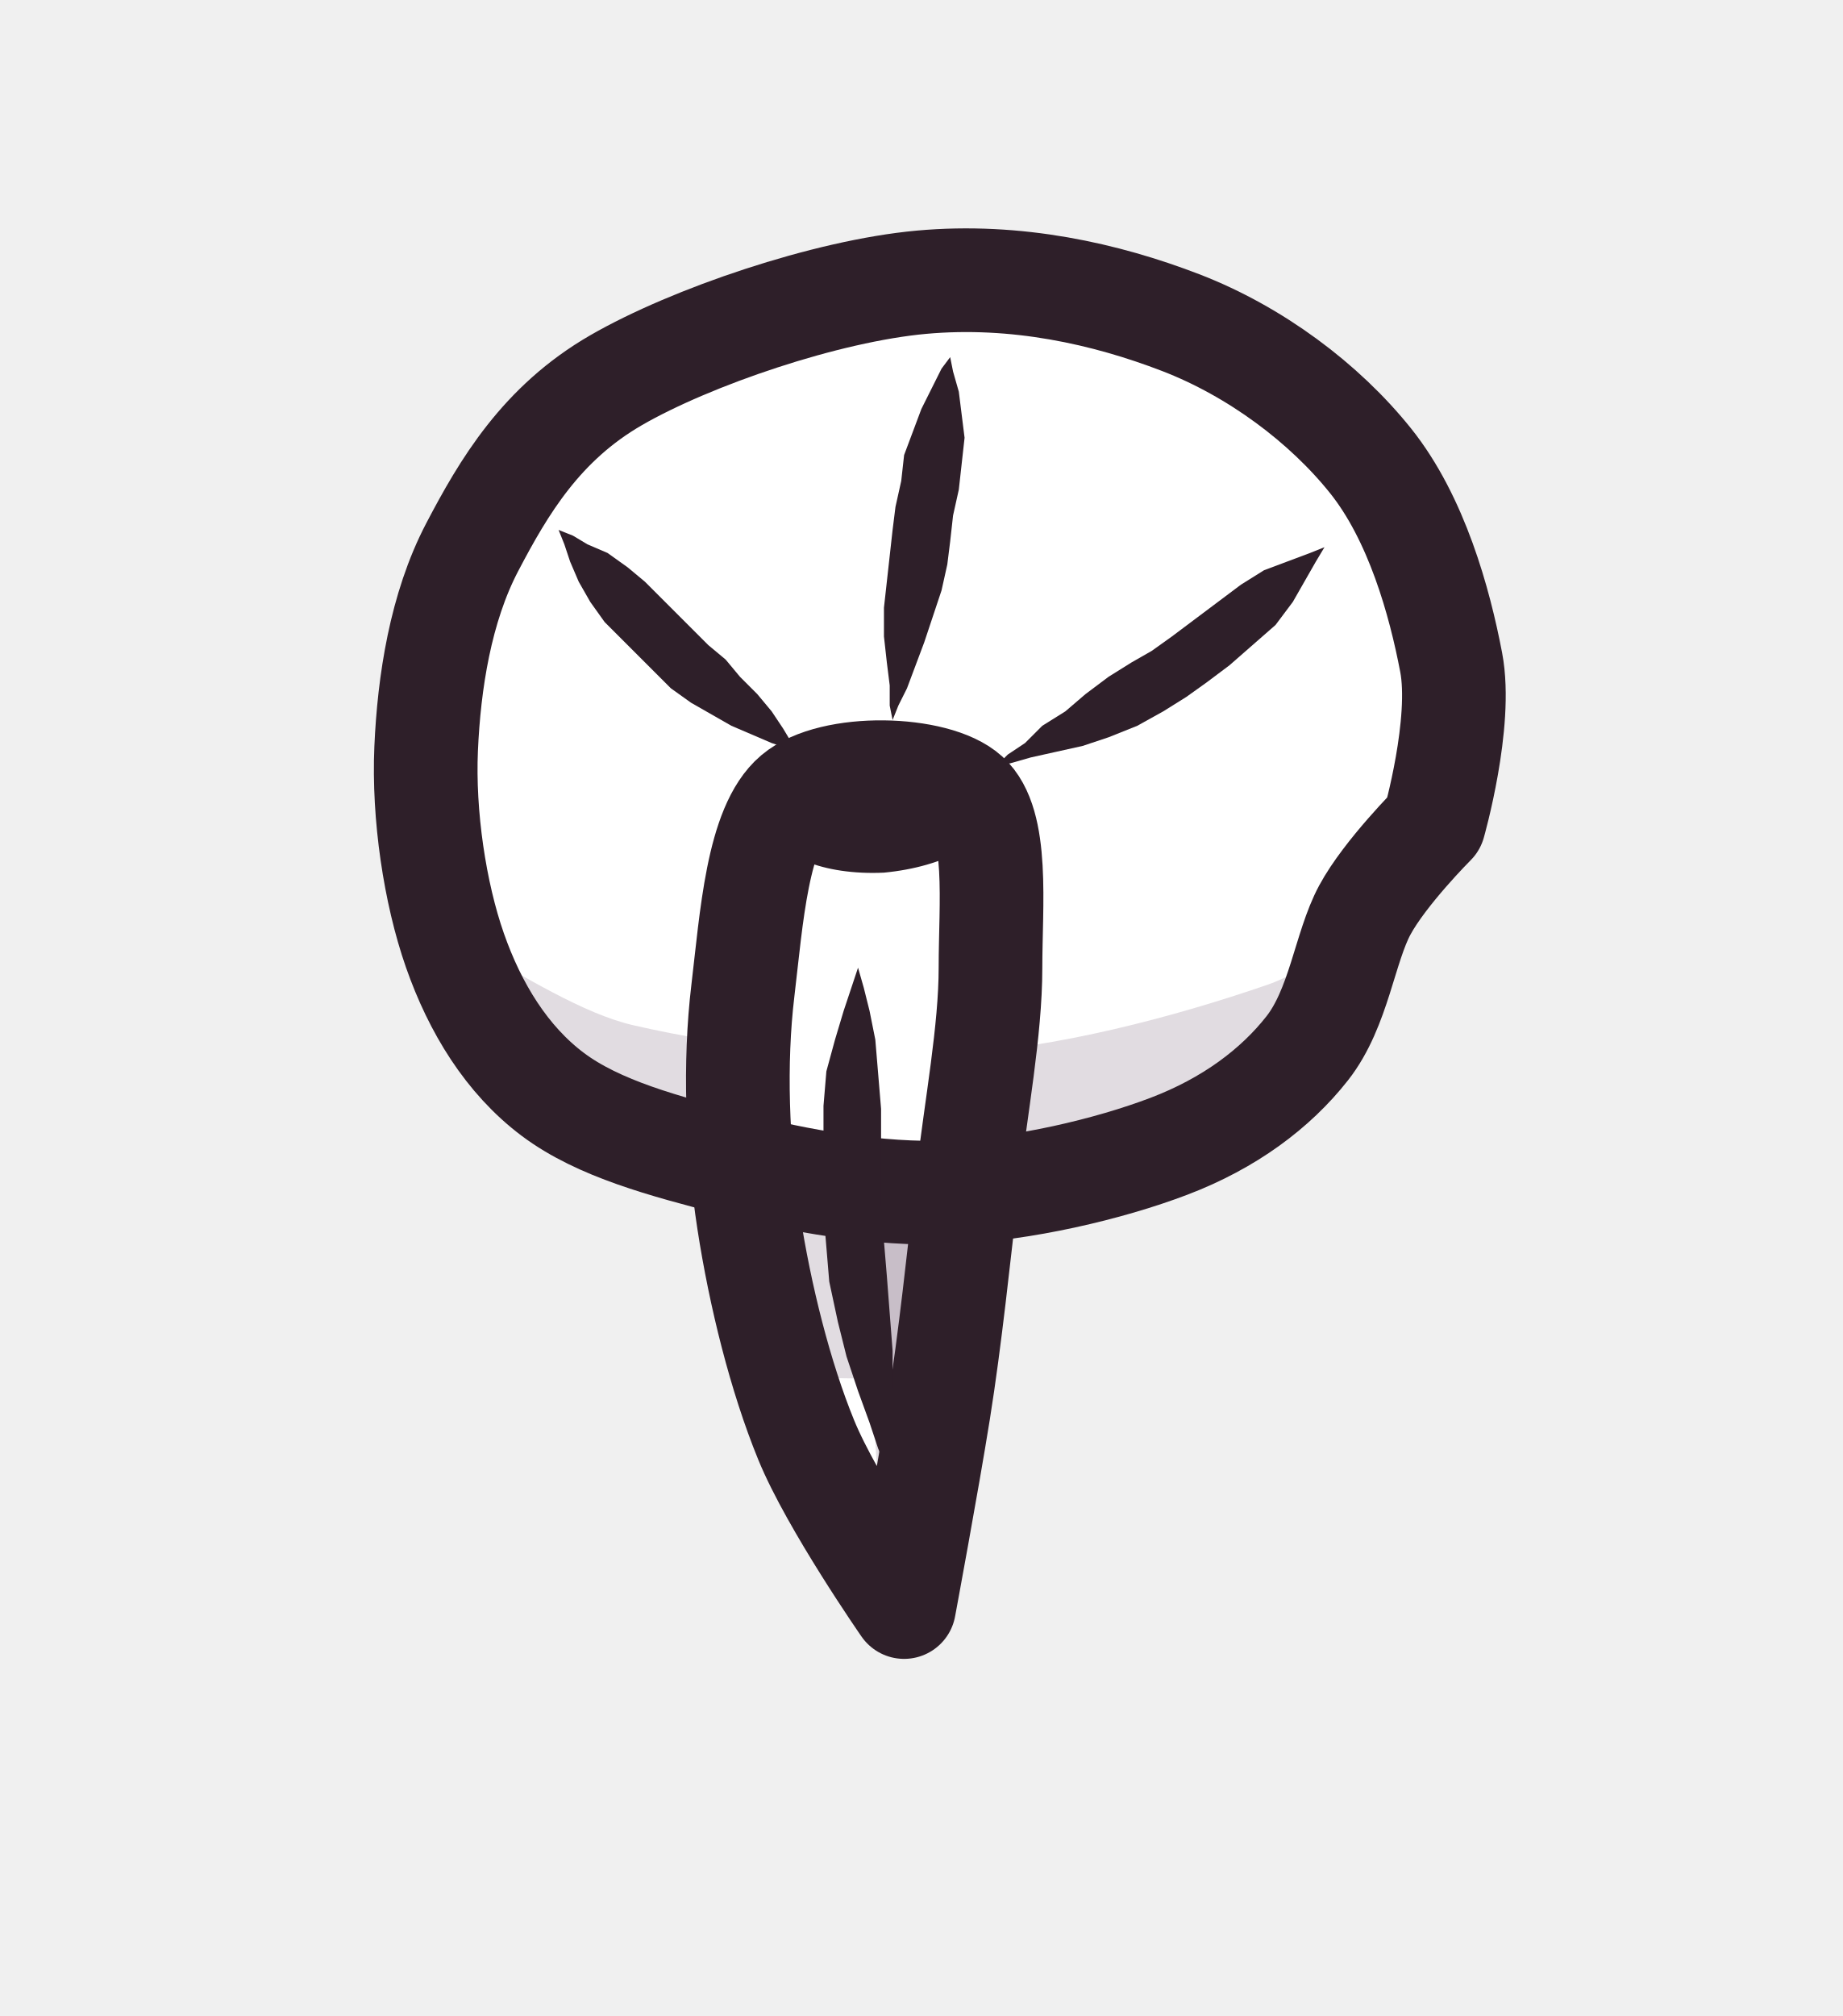
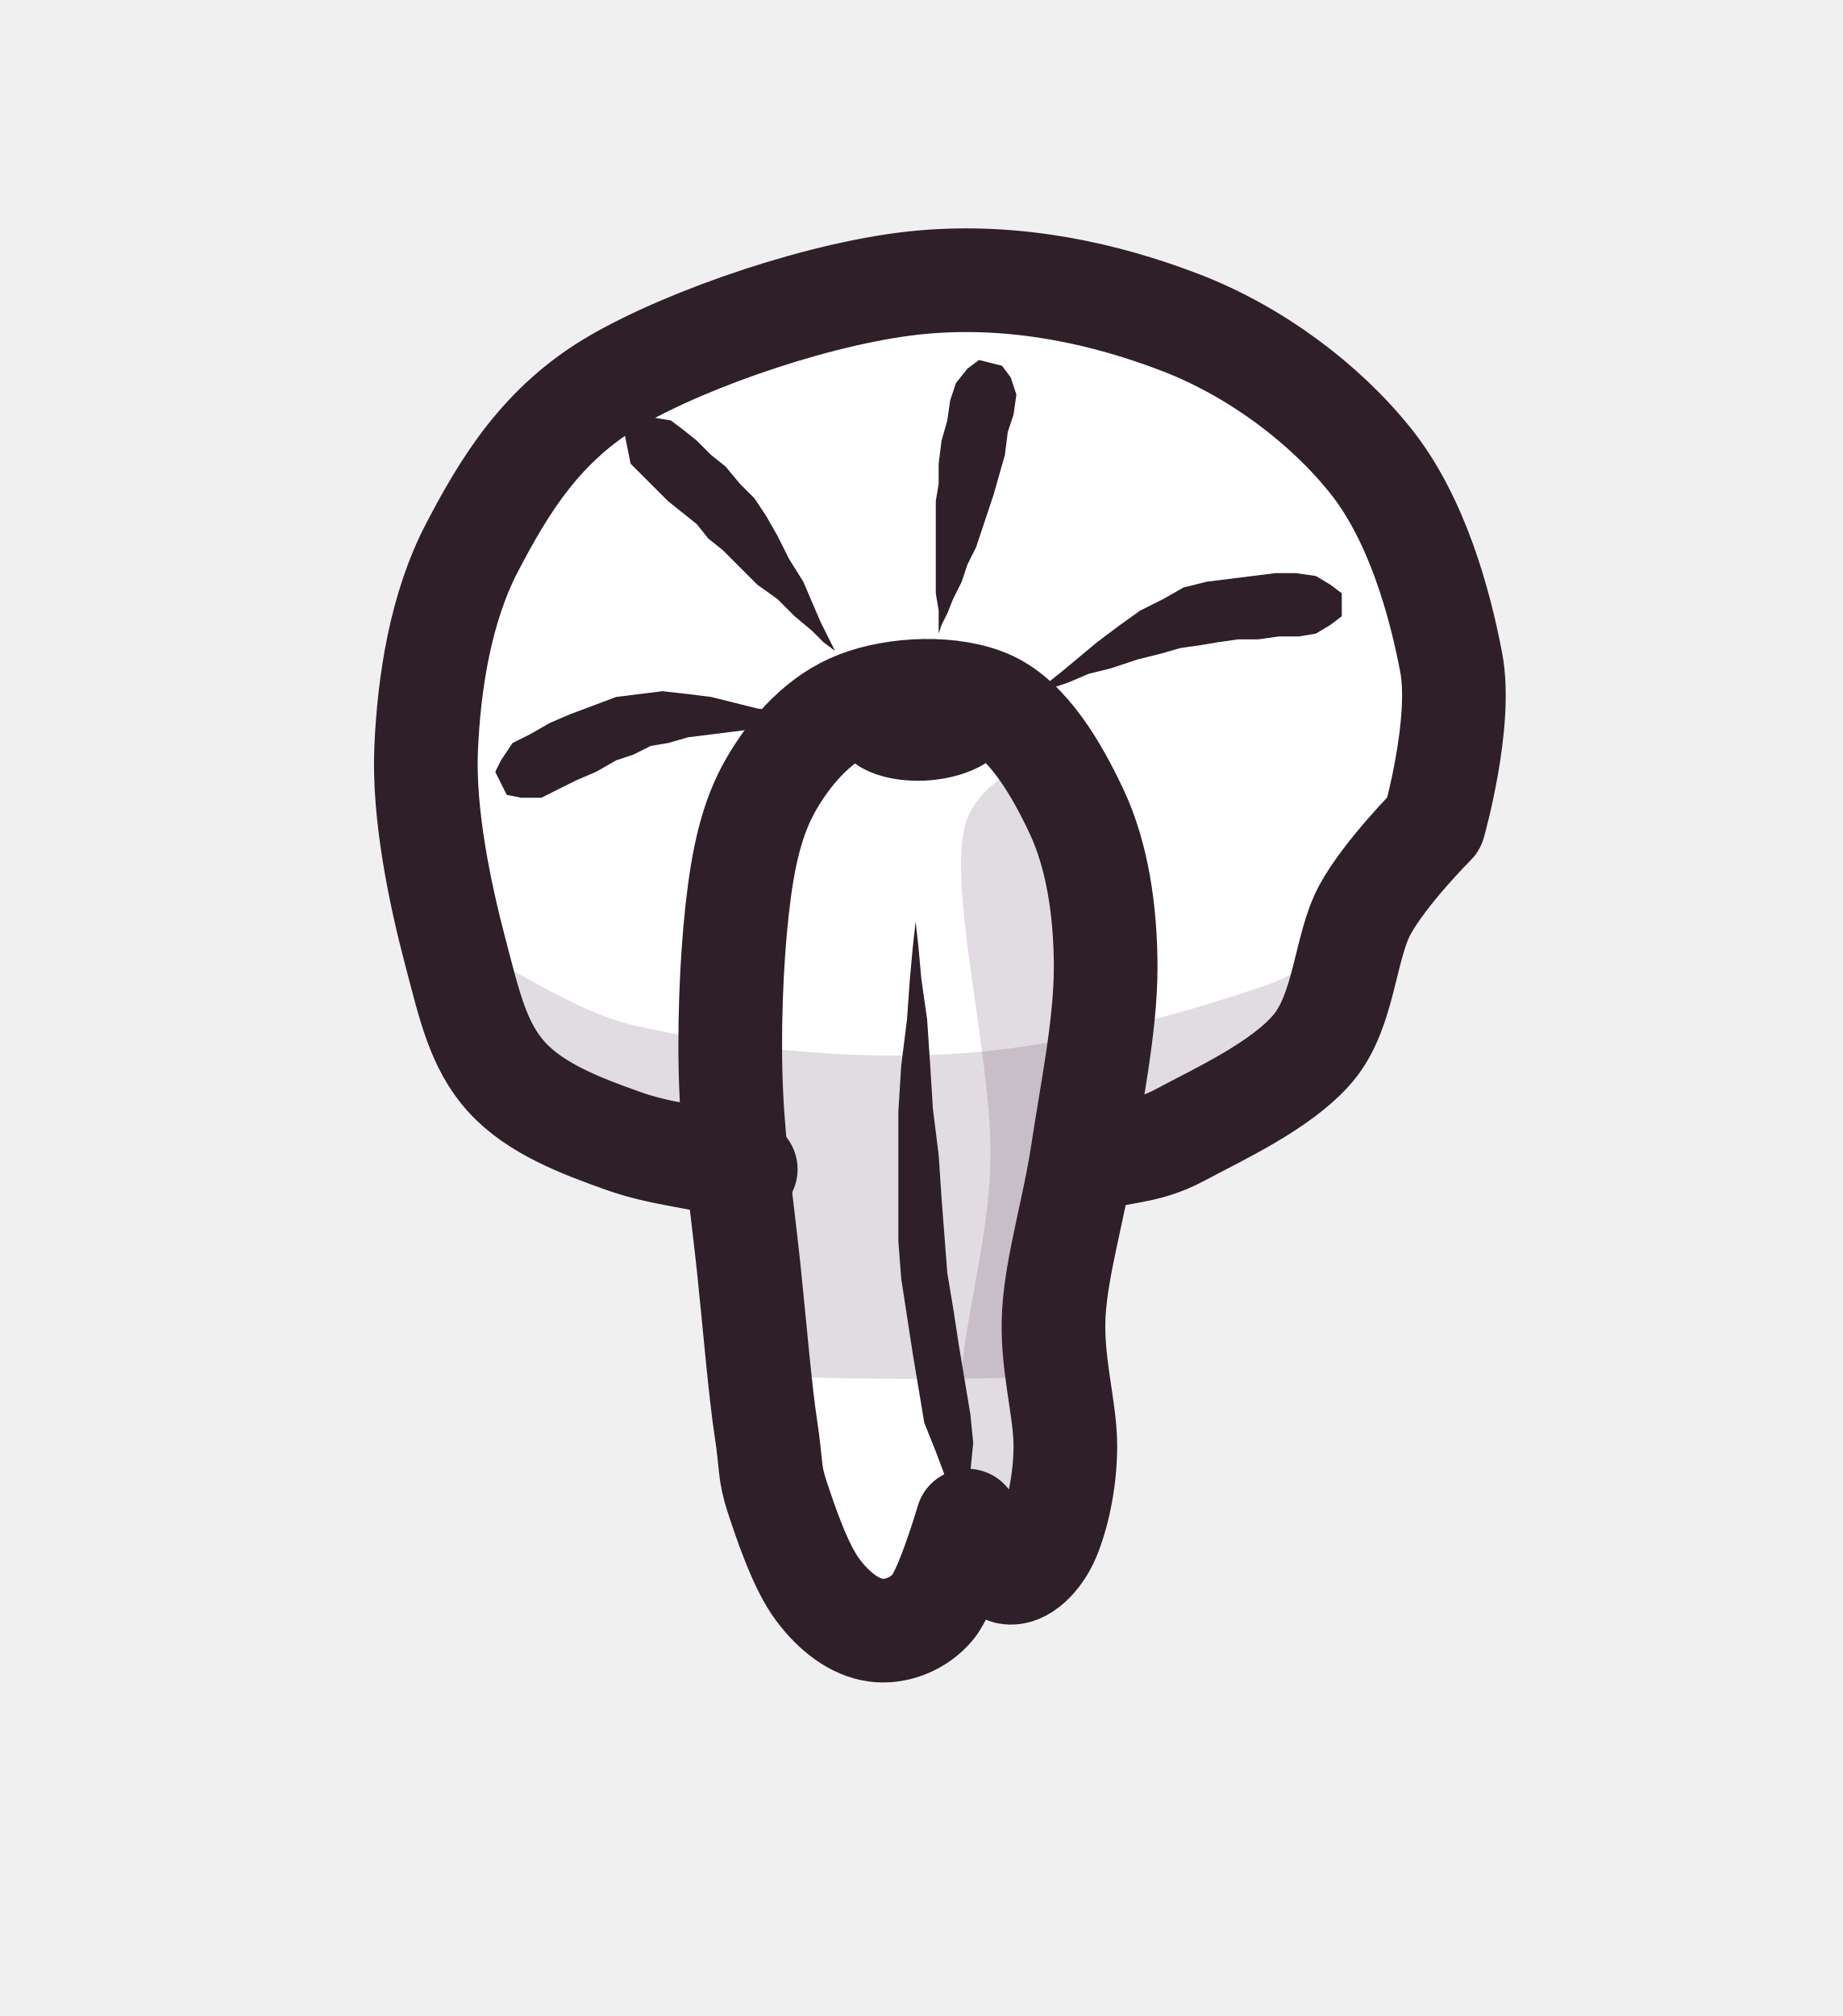
<svg xmlns="http://www.w3.org/2000/svg" viewBox="0 0 64 70" width="64" height="70">
  <defs>
-     <path id="person-hair-back-2-back-shape0" d="M32 9.8C35.3 9.5 38.4 10.2 41 11.2C43.6 12.2 46 14 47.6 16C49.2 18 50 20.9 50.4 23C50.8 25.1 49.8 28.6 49.8 28.6C49.8 28.6 48.1 30.3 47.4 31.6C46.7 32.9 46.5 35 45.4 36.4C44.3 37.8 42.7 39 40.6 39.8C38.5 40.6 35.5 41.3 33 41.4C30.5 41.5 27.7 41 25.4 40.4C23.1 39.8 20.8 39.2 19.2 38C17.6 36.8 16.5 35 15.8 33C15.1 31 14.7 28.3 14.8 26C14.9 23.7 15.3 21.1 16.4 19C17.5 16.9 18.8 14.7 21.4 13.2C24 11.7 28.7 10.1 32 9.8Z" />
-     <path id="person-hair-back-2-back-shape1" d="M27.6 27.6C26.3 28.7 26.1 31.9 25.8 34.4C25.5 36.9 25.6 39.8 26 42.4C26.4 45 27.1 47.8 28 50C28.9 52.2 31.4 55.8 31.4 55.8C31.4 55.8 32.2 51.5 32.6 49C33 46.5 33.3 43.6 33.6 41C33.9 38.4 34.4 35.8 34.4 33.6C34.4 31.4 34.7 28.6 33.6 27.6C32.5 26.6 28.9 26.5 27.6 27.6Z" />
+     <path id="person-hair-back-2-back-shape0" d="M32 9.8C35.3 9.5 38.4 10.2 41 11.2C43.6 12.2 46 14 47.6 16C49.2 18 50 20.9 50.4 23C50.8 25.1 49.8 28.6 49.8 28.6C49.8 28.6 48.1 30.3 47.4 31.6C46.7 32.9 46.7 35.1 45.6 36.4C44.5 37.7 42.3 38.7 41 39.4C39.7 40.1 38.9 39.9 37.6 40.4C36.3 40.9 33.2 42.6 33.2 42.6C33.2 42.6 27.8 41.1 25.9 40.6C24 40.1 23 40.1 21.6 39.6C20.2 39.1 18.6 38.5 17.6 37.4C16.6 36.3 16.3 34.9 15.8 33C15.3 31.1 14.7 28.3 14.8 26C14.9 23.7 15.3 21.1 16.4 19C17.5 16.9 18.8 14.7 21.4 13.2C24 11.7 28.7 10.1 32 9.8Z" />
+     <path id="person-hair-back-2-back-shape1" d="M29.8 24.4C31.1 23.9 33.1 23.8 34.4 24.4C35.7 25 36.7 26.7 37.4 28.2C38.1 29.7 38.4 31.6 38.4 33.6C38.4 35.6 37.9 38 37.6 40C37.3 42 36.7 43.9 36.6 45.6C36.5 47.3 37 48.9 37 50.2C37 51.5 36.7 52.7 36.4 53.4C36.1 54.1 35.5 54.7 35 54.6C34.5 54.5 33.6 52.8 33.6 52.8C33.6 52.8 32.9 55.2 32.4 55.8C31.9 56.4 31.1 56.7 30.4 56.6C29.7 56.5 29 56 28.4 55.2C27.8 54.4 27.3 52.9 27 52C26.7 51.1 26.8 50.9 26.6 49.6C26.4 48.3 26.2 45.9 26 44C25.8 42.1 25.5 40.1 25.4 38C25.3 35.9 25.4 33.4 25.6 31.6C25.8 29.8 26.1 28.4 26.8 27.2C27.5 26 28.5 24.9 29.8 24.4Z" />
    <clipPath id="person-hair-back-2-back-clip">
      <use href="#person-hair-back-2-back-shape0" />
      <use href="#person-hair-back-2-back-shape1" />
    </clipPath>
  </defs>
  <g id="fill-hair">
    <use href="#person-hair-back-2-back-shape0" fill="#ffffff" />
    <use href="#person-hair-back-2-back-shape1" fill="#ffffff" />
  </g>
  <g id="shade" clip-path="url(#person-hair-back-2-back-clip)">
    <path d="M12 32C13.7 30.3 18.5 34.8 22 35.6C25.5 36.4 29.3 36.8 33 36.6C36.7 36.4 40.8 35.3 44 34.2C47.2 33.1 51 28 52 30C53 32 56.7 43.3 50 46C43.3 48.7 18.3 48.3 12 46C5.7 43.7 10.3 33.7 12 32Z" fill="#3f2541" fill-opacity="0.16" />
-     <path d="M31.6 30C32.5 26.7 35.4 27.7 36 30C36.6 32.3 35.5 39.3 35 44C34.5 48.7 33.8 57 33 58C32.2 59 30.6 54.7 30.4 50C30.2 45.3 30.7 33.3 31.6 30Z" fill="#3f2541" fill-opacity="0.16" />
+     <path d="M33.6 28.4C34.4 26.4 38.3 25.1 39 28C39.7 30.9 38.3 41 38 46C37.7 51 37.8 57.3 37 58C36.2 58.7 33.8 53 33.4 50C33 47 34.4 43.6 34.4 40C34.4 36.4 32.8 30.4 33.6 28.4Z" fill="#3f2541" fill-opacity="0.16" />
  </g>
  <g id="ink">
-     <use href="#person-hair-back-2-back-shape0" fill="none" stroke="#2e1f29" stroke-width="3.6" stroke-linecap="round" stroke-linejoin="round" />
+     <path d="M25.9 40.6C24 40.1 23 40.1 21.6 39.6C20.2 39.1 18.6 38.5 17.6 37.4C16.6 36.3 16.3 34.9 15.8 33C15.3 31.1 14.7 28.3 14.8 26C14.9 23.7 15.3 21.1 16.4 19C17.5 16.9 18.8 14.7 21.4 13.2C24 11.7 28.7 10.1 32 9.8C35.3 9.5 38.4 10.2 41 11.2C43.6 12.2 46 14 47.6 16C49.2 18 50 20.9 50.4 23C50.8 25.1 49.8 28.6 49.8 28.6C49.8 28.6 48.1 30.3 47.4 31.6C46.7 32.9 46.7 35.1 45.6 36.4C44.5 37.7 42.3 38.7 41 39.4C39.7 40.1 38.9 39.9 37.6 40.4" fill="none" stroke="#2e1f29" stroke-width="3.6" stroke-linecap="round" stroke-linejoin="round" />
    <use href="#person-hair-back-2-back-shape1" fill="none" stroke="#2e1f29" stroke-width="3.6" stroke-linecap="round" stroke-linejoin="round" />
-     <path d="M19.4 18.4L19.6 18.9L19.8 19.5L20.1 20.2L20.5 20.9L21 21.6L21.6 22.2L22.2 22.8L22.7 23.3L23.3 23.9L24 24.4L24.7 24.8L25.4 25.2L26.1 25.5L26.8 25.8L27.4 26L27.8 26.2L27.5 25.8L27.2 25.3L26.8 24.7L26.3 24.1L25.7 23.5L25.2 22.9L24.6 22.4L24.1 21.9L23.6 21.4L23 20.8L22.4 20.2L21.8 19.7L21.1 19.2L20.4 18.9L19.9 18.6L19.4 18.4Z" fill="#2e1f29" />
-     <path d="M33 12.4L32.7 12.8L32.4 13.4L32 14.2L31.7 15L31.4 15.8L31.3 16.7L31.1 17.6L31 18.4L30.9 19.3L30.8 20.2L30.7 21.1L30.7 22.1L30.8 23L30.9 23.8L30.9 24.5L31 25L31.2 24.5L31.5 23.9L31.8 23.1L32.1 22.3L32.4 21.4L32.7 20.5L32.9 19.6L33 18.8L33.1 17.9L33.3 17L33.4 16.1L33.5 15.2L33.4 14.4L33.3 13.6L33.1 12.9L33 12.4Z" fill="#2e1f29" />
-     <path d="M46 19L45.5 19.2L44.7 19.5L43.9 19.8L43.1 20.3L42.3 20.9L41.5 21.5L40.7 22.1L40 22.6L39.3 23L38.5 23.5L37.7 24.1L37 24.7L36.2 25.2L35.6 25.8L35 26.2L34.6 26.6L35.1 26.5L35.8 26.3L36.7 26.1L37.6 25.9L38.5 25.6L39.5 25.2L40.4 24.7L41.2 24.2L41.9 23.7L42.7 23.1L43.5 22.4L44.3 21.7L44.9 20.9L45.3 20.2L45.7 19.5L46 19Z" fill="#2e1f29" />
-     <path d="M29.8 33.6L29.6 34.2L29.3 35.1L29 36.1L28.7 37.2L28.6 38.4L28.6 39.7L28.6 40.9L28.6 42.1L28.7 43.3L28.8 44.5L29.1 45.9L29.4 47.1L29.8 48.3L30.2 49.4L30.5 50.3L30.8 51L30.9 50.3L30.9 49.3L31 48.2L31 46.9L30.9 45.6L30.8 44.3L30.7 43.1L30.6 41.9L30.6 40.8L30.6 39.7L30.6 38.5L30.5 37.3L30.4 36.1L30.2 35.1L30 34.3L29.8 33.6Z" fill="#2e1f29" />
-     <path d="M34.4 28.1C34.5 29.2 32.8 30.1 30.7 30.3C28.6 30.4 26.9 29.7 26.8 28.7C26.7 27.6 28.4 26.7 30.5 26.5C32.6 26.4 34.3 27.1 34.4 28.1Z" fill="#2e1f29" />
+     <path d="M34 12.5L33.6 12.8L33.2 13.3L33 13.9L32.9 14.6L32.7 15.3L32.6 16.1L32.6 16.8L32.5 17.4L32.5 18.1L32.5 18.7L32.5 19.4L32.5 20L32.5 20.6L32.6 21.2L32.6 21.7L32.6 22L32.7 21.7L32.9 21.3L33.1 20.8L33.4 20.2L33.6 19.6L33.9 19L34.1 18.4L34.3 17.8L34.5 17.2L34.7 16.5L34.9 15.8L35 15L35.2 14.4L35.3 13.7L35.1 13.1L34.8 12.7Z" fill="#2e1f29" />
+     <path d="M21.7 15.1L21.8 15.6L21.9 16.1L22.3 16.5L22.7 16.9L23.2 17.4L23.7 17.8L24.2 18.2L24.6 18.7L25.1 19.1L25.7 19.7L26.3 20.3L27 20.8L27.6 21.4L28.2 21.9L28.6 22.3L29 22.6L28.8 22.2L28.5 21.6L28.2 20.9L27.9 20.2L27.4 19.4L27 18.6L26.6 17.9L26.2 17.3L25.7 16.8L25.2 16.2L24.7 15.8L24.2 15.3L23.7 14.9L23.3 14.6L22.7 14.5L22.3 14.5Z" fill="#2e1f29" />
+     <path d="M17.6 27.6L18.1 27.7L18.8 27.7L19.4 27.4L20 27.1L20.7 26.8L21.4 26.4L22 26.2L22.6 25.9L23.2 25.8L23.9 25.6L24.7 25.5L25.5 25.4L26.3 25.3L27 25.2L27.6 25.1L28 25L27.6 24.9L27 24.7L26.3 24.6L25.5 24.4L24.7 24.2L23.9 24.1L23 24L22.2 24.1L21.4 24.2L20.6 24.5L19.8 24.8L19.1 25.1L18.4 25.5L17.8 25.8L17.4 26.4L17.2 26.8Z" fill="#2e1f29" />
+     <path d="M46.6 20.6L46.2 20.3L45.7 20L45 19.9L44.3 19.9L43.5 20L42.7 20.1L41.9 20.2L41.1 20.4L40.4 20.8L39.6 21.2L38.9 21.7L38.1 22.3L37.5 22.8L36.9 23.3L36.4 23.7L36 24L36.5 23.9L37.1 23.7L37.8 23.4L38.6 23.2L39.5 22.9L40.3 22.7L41 22.5L41.7 22.4L42.3 22.3L43 22.2L43.7 22.2L44.4 22.1L45.1 22.1L45.7 22L46.2 21.7L46.6 21.4Z" fill="#2e1f29" />
+     <path d="M33.7 51.7L33.7 51.1L33.8 50.1L33.7 49.1L33.5 47.9L33.3 46.7L33.1 45.4L32.9 44.2L32.8 42.9L32.7 41.6L32.6 40.1L32.4 38.5L32.3 36.9L32.2 35.4L32 34L31.9 32.9L31.8 32L31.7 32.9L31.6 34L31.5 35.4L31.3 37L31.2 38.6L31.2 40.2L31.2 41.7L31.2 43.1L31.3 44.4L31.5 45.7L31.7 47L31.9 48.2L32.1 49.4L32.5 50.4L32.8 51.2L33.1 51.9Z" fill="#2e1f29" />
+     <path d="M35.1 25.2C35.1 26.2 33.8 27 32.2 27.1C30.5 27.2 29.2 26.5 29.1 25.6C29.1 24.6 30.4 23.8 32 23.7C33.7 23.6 35 24.3 35.1 25.2Z" fill="#2e1f29" />
  </g>
</svg>
